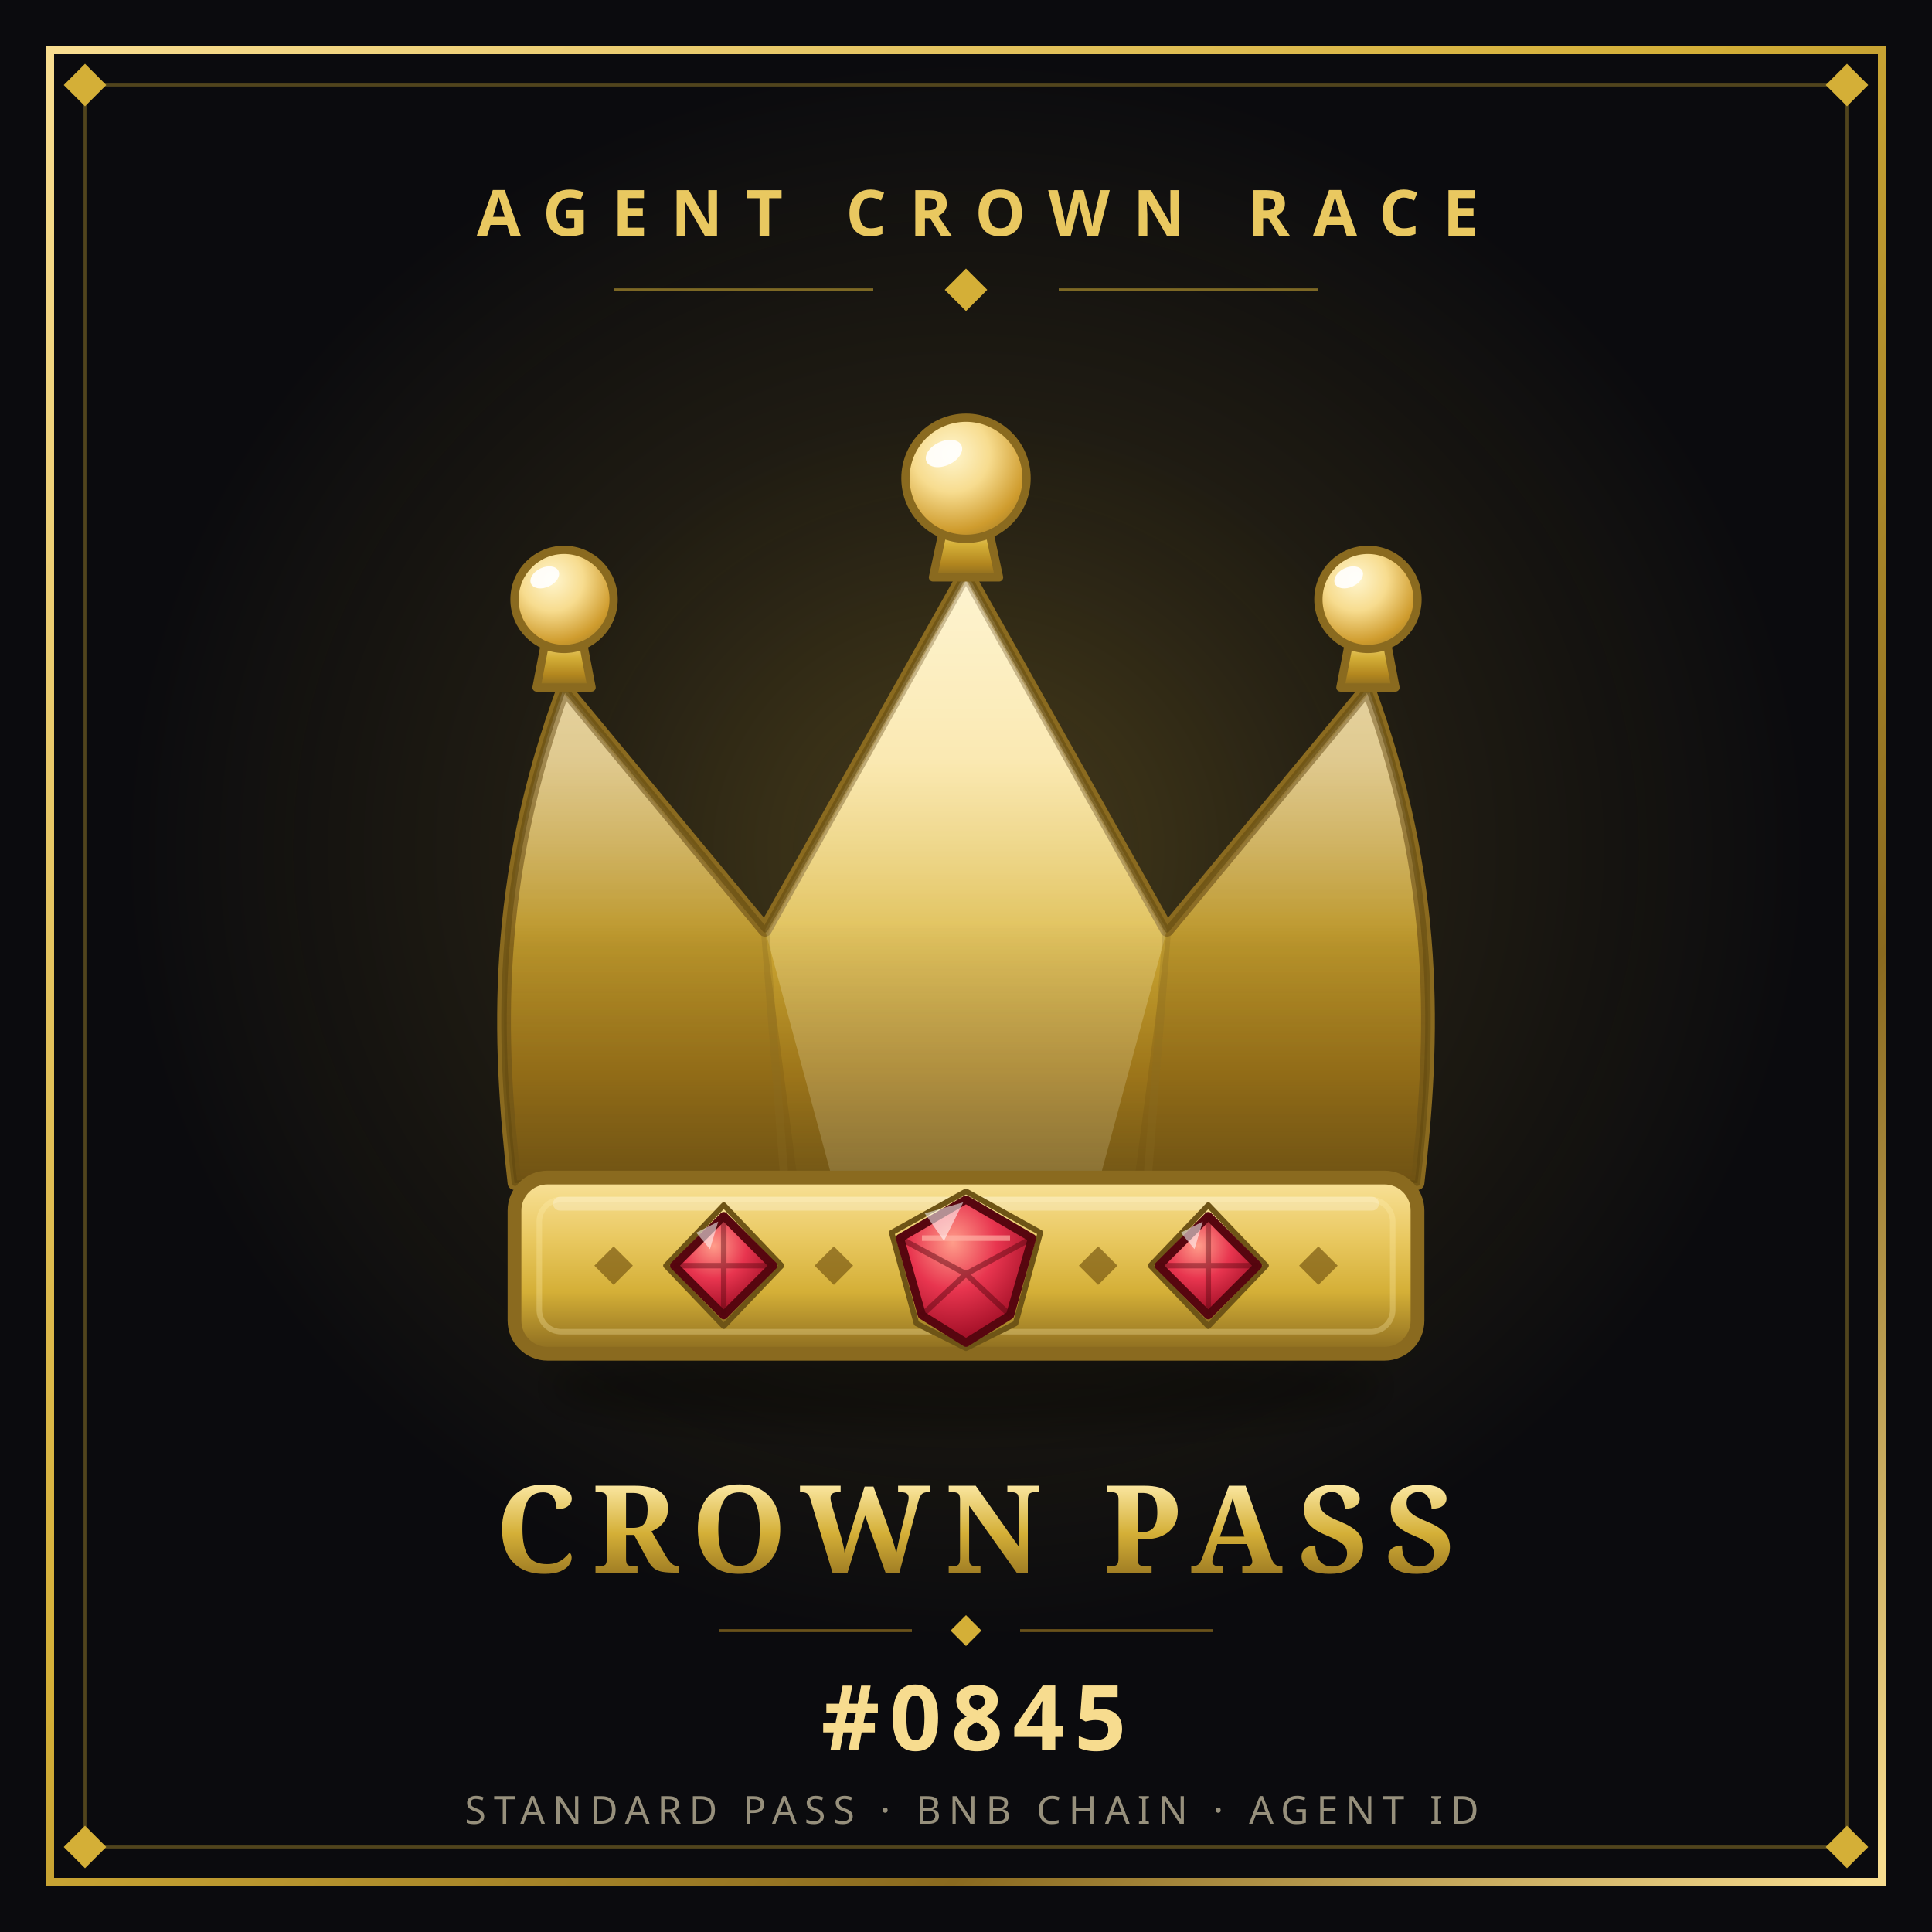
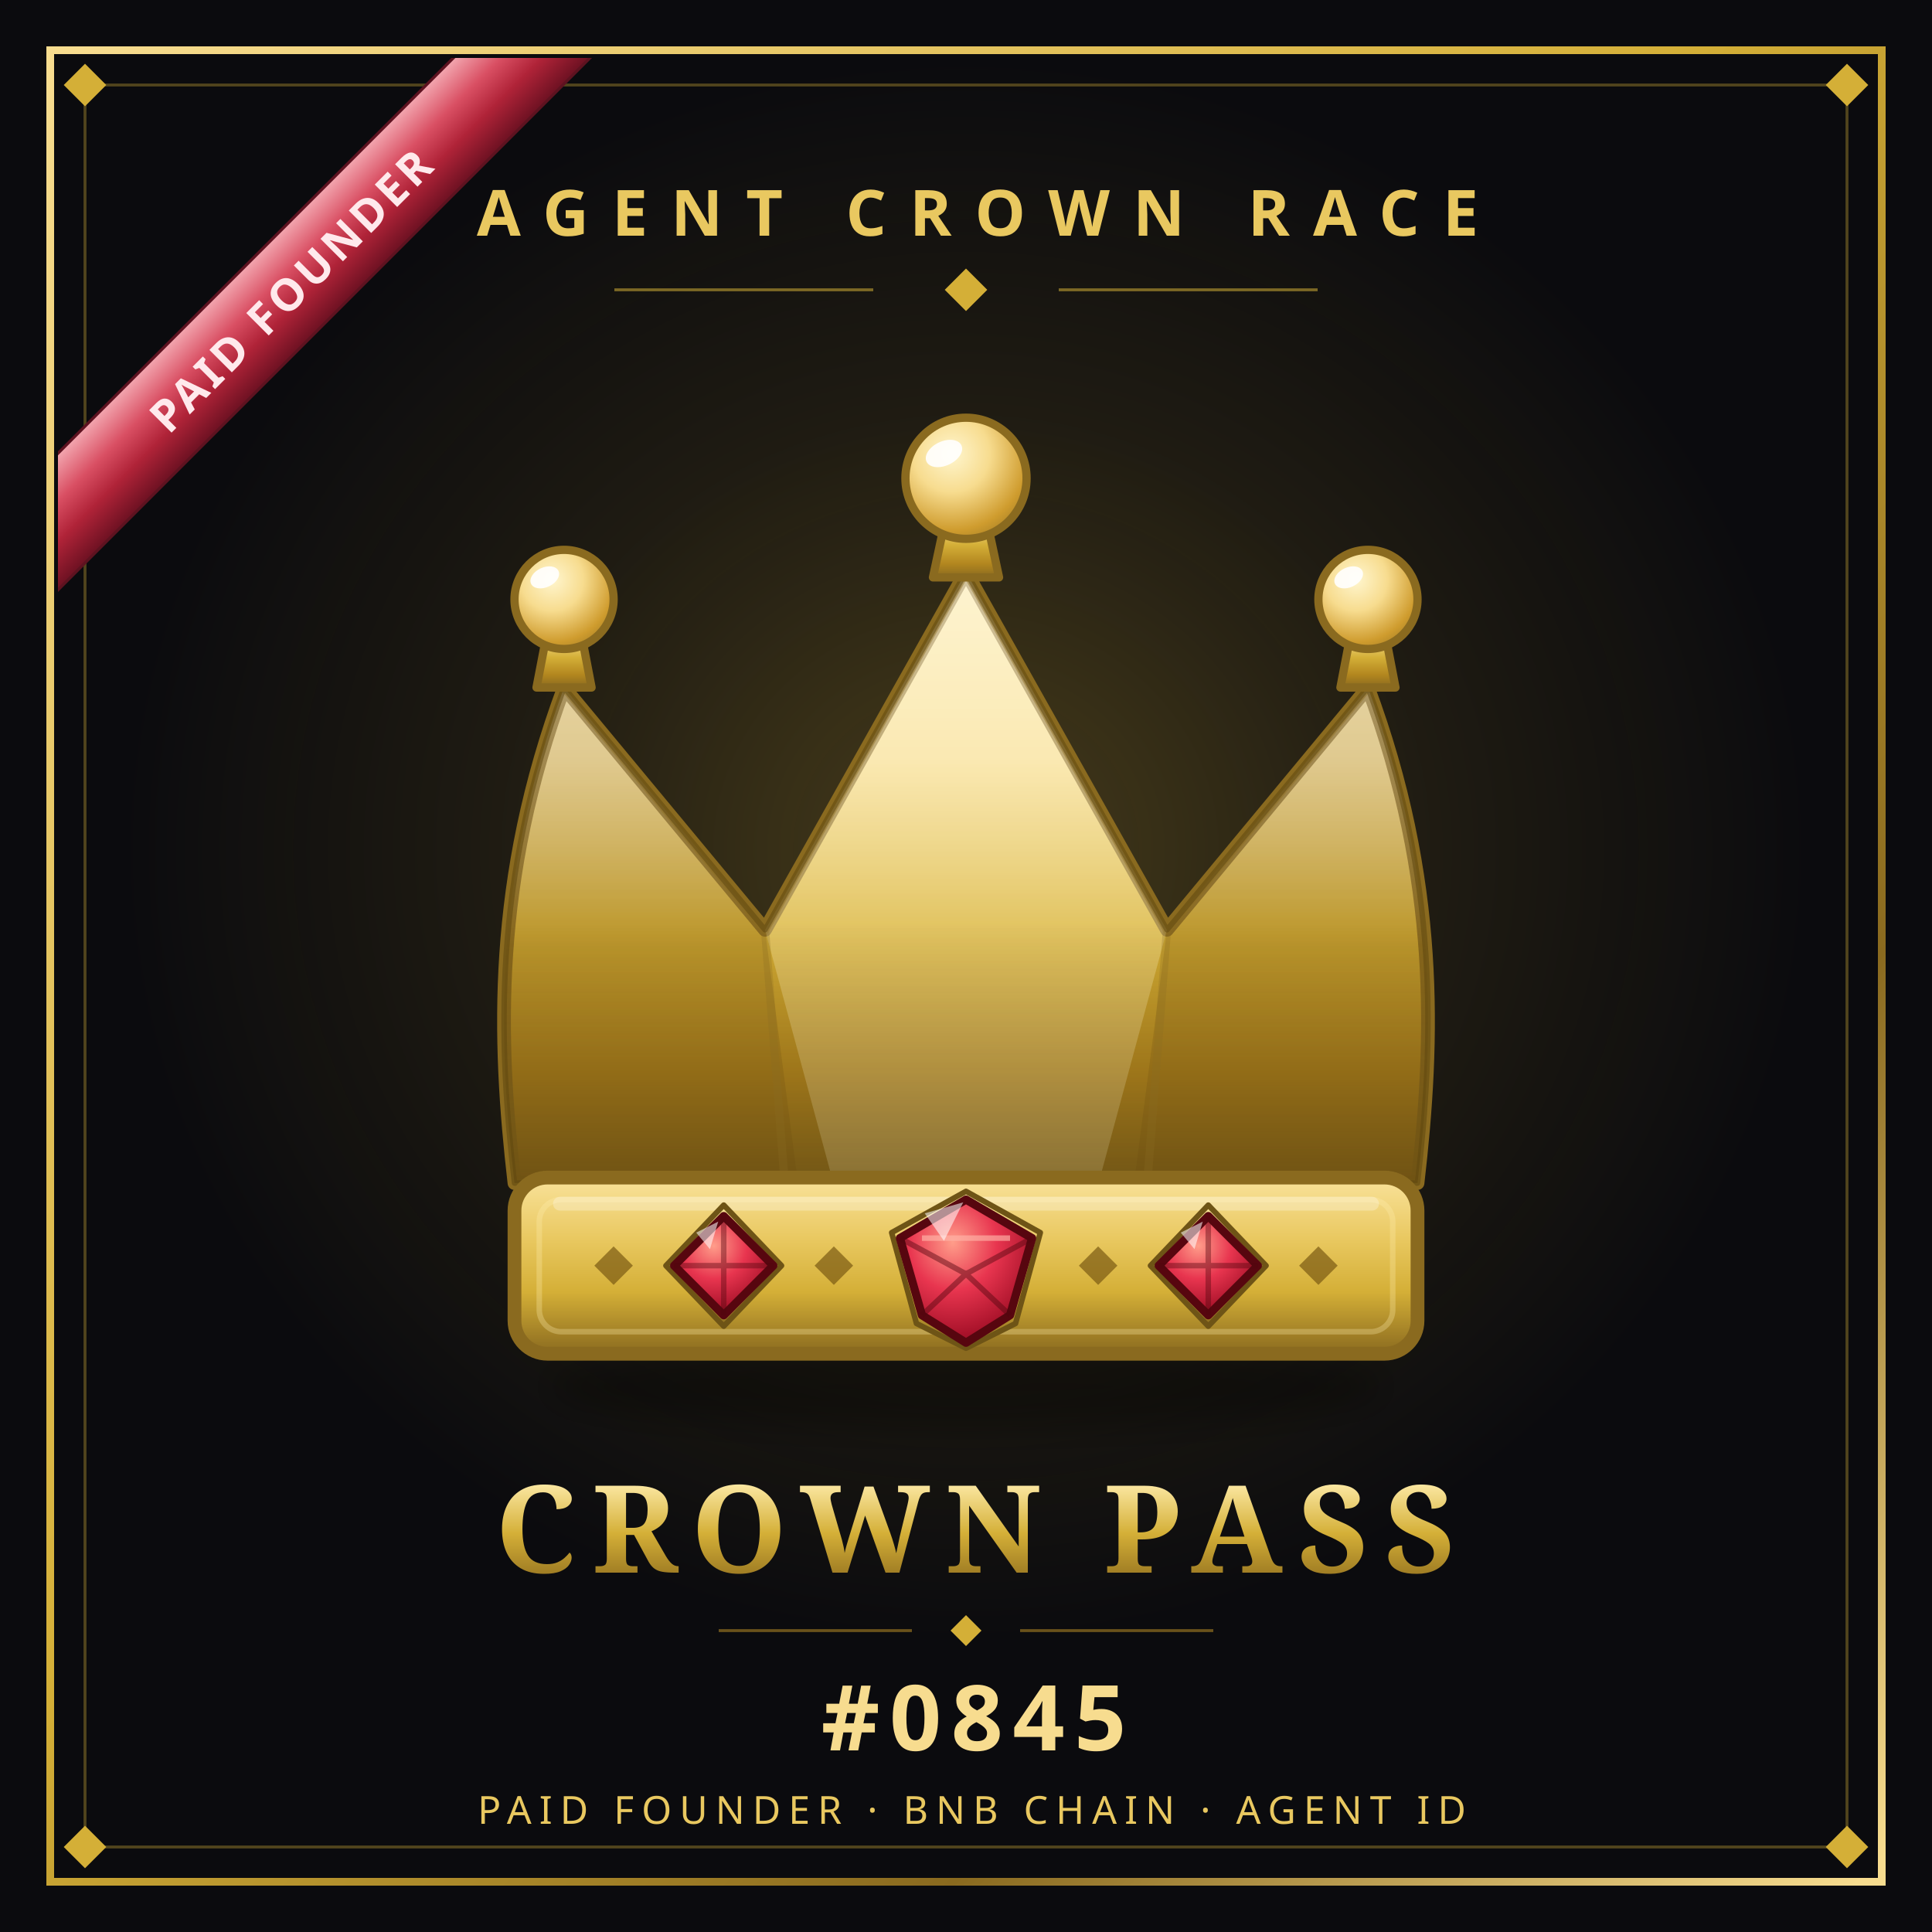
<svg xmlns="http://www.w3.org/2000/svg" viewBox="0 0 1000 1000" role="img" aria-label="Crown Pass #0845">
  <defs>
    <radialGradient id="passGlow" cx=".5" cy=".5" r=".5">
      <stop offset="0" stop-color="#d4af37" stop-opacity=".30" />
      <stop offset=".55" stop-color="#d4af37" stop-opacity=".10" />
      <stop offset="1" stop-color="#d4af37" stop-opacity="0" />
    </radialGradient>
    <linearGradient id="frameGold" x1="0" y1="0" x2="1" y2="1">
      <stop offset="0" stop-color="#f7dc8f" />
      <stop offset=".45" stop-color="#d4af37" />
      <stop offset=".75" stop-color="#8a6a1f" />
      <stop offset="1" stop-color="#f7dc8f" />
    </linearGradient>
    <linearGradient id="titleGold" x1="0" y1="0" x2="0" y2="1">
      <stop offset="0" stop-color="#fbe7a1" />
      <stop offset=".55" stop-color="#d4af37" />
      <stop offset="1" stop-color="#a07d24" />
    </linearGradient>
    <clipPath id="cardClip">
      <rect x="30" y="30" width="940" height="940" />
    </clipPath>
  </defs>
  <defs>
+     <linearGradient id="founderBand" x1="0" y1="0" x2="0" y2="1">
+       <stop offset="0" stop-color="#f3a7b0" />
+       <stop offset=".35" stop-color="#d94f63" />
+       <stop offset=".65" stop-color="#b02338" />
+       <stop offset="1" stop-color="#6d1122" />
+     </linearGradient>
    <linearGradient id="goldBody" x1="0" y1="0" x2="0" y2="1">
      <stop offset="0" stop-color="#fbe7a1" />
      <stop offset=".3" stop-color="#f7dc8f" />
      <stop offset=".58" stop-color="#d4af37" />
      <stop offset=".82" stop-color="#b3871f" />
      <stop offset="1" stop-color="#8a6a1f" />
    </linearGradient>
    <linearGradient id="goldBand" x1="0" y1="0" x2="0" y2="1">
      <stop offset="0" stop-color="#f9e29a" />
      <stop offset=".35" stop-color="#e9c860" />
      <stop offset=".65" stop-color="#d4af37" />
      <stop offset="1" stop-color="#8a6a1f" />
    </linearGradient>
    <radialGradient id="orbGrad" cx=".38" cy=".3" r=".9">
      <stop offset="0" stop-color="#fff6cf" />
      <stop offset=".35" stop-color="#f7dc8f" />
      <stop offset=".7" stop-color="#cf9c2e" />
      <stop offset="1" stop-color="#8a6a1f" />
    </radialGradient>
    <radialGradient id="rubyGrad" cx=".4" cy=".3" r=".95">
      <stop offset="0" stop-color="#ff9d8a" />
      <stop offset=".35" stop-color="#e8354f" />
      <stop offset=".68" stop-color="#a8122a" />
      <stop offset="1" stop-color="#5f0815" />
    </radialGradient>
    <linearGradient id="sheenGrad" x1="0" y1="0" x2="0" y2="1">
      <stop offset="0" stop-color="#ffffff" stop-opacity=".5" />
      <stop offset="1" stop-color="#ffffff" stop-opacity="0" />
    </linearGradient>
    <linearGradient id="shadeGrad" x1="0" y1="0" x2="0" y2="1">
      <stop offset="0" stop-color="#463004" stop-opacity="0" />
      <stop offset="1" stop-color="#463004" stop-opacity=".38" />
    </linearGradient>
    <filter id="blur6" x="-40%" y="-40%" width="180%" height="180%">
      <feGaussianBlur stdDeviation="6" />
    </filter>
    <clipPath id="bodyClip">
      <path d="M92 332 C86 280 84 222 110 152 L183 240 L256 110 L329 240 L402 152 C428 222 426 280 420 332 Z" />
    </clipPath>
  </defs>
  <rect width="1000" height="1000" fill="#0b0b0e" />
  <ellipse cx="500" cy="440" rx="440" ry="410" fill="url(#passGlow)" />
  <rect x="26" y="26" width="948" height="948" fill="none" stroke="url(#frameGold)" stroke-width="4" />
  <rect x="44" y="44" width="912" height="912" fill="none" stroke="#d4af37" stroke-width="1.5" opacity=".35" />
  <path d="M44 33 L55 44 L44 55 L33 44 Z" fill="#d4af37" />
  <path d="M956 33 L967 44 L956 55 L945 44 Z" fill="#d4af37" />
  <path d="M44 945 L55 956 L44 967 L33 956 Z" fill="#d4af37" />
  <path d="M956 945 L967 956 L956 967 L945 956 Z" fill="#d4af37" />
  <text x="506" y="122" text-anchor="middle" font-family="'Noto Sans', Arial, sans-serif" font-size="33" font-weight="600" letter-spacing="12" fill="#e9c860">AGENT CROWN RACE</text>
  <g stroke="#d4af37" opacity=".55">
    <path d="M318 150 H452 M548 150 H682" stroke-width="1.5" />
  </g>
  <path d="M500 139 L511 150 L500 161 L489 150 Z" fill="#d4af37" />
  <svg x="215" y="182" width="570" height="570" viewBox="56 30 400 400">
    <g id="crown">
      <ellipse cx="256" cy="406" rx="152" ry="15" fill="#000000" opacity=".30" filter="url(#blur6)" />
      <path d="M92 332 C86 280 84 222 110 152 L183 240 L256 110 L329 240 L402 152 C428 222 426 280 420 332 Z" fill="url(#goldBody)" stroke="#8a6a1f" stroke-width="5" stroke-linejoin="round" />
      <g clip-path="url(#bodyClip)">
        <polygon points="60,340 110,140 183,240 196,340" fill="#7a5a12" opacity=".26" />
        <polygon points="452,340 402,140 329,240 316,340" fill="#7a5a12" opacity=".26" />
        <polygon points="183,240 256,110 329,240 302,340 210,340" fill="#fff3bc" opacity=".30" />
        <rect x="60" y="96" width="392" height="150" fill="url(#sheenGrad)" />
        <rect x="60" y="238" width="392" height="102" fill="url(#shadeGrad)" />
      </g>
      <g stroke="#8a6a1f" stroke-width="3" opacity=".45" fill="none">
        <path d="M110 152 L183 240 L256 110 L329 240 L402 152" />
        <path d="M183 240 L190 330 M329 240 L322 330" opacity=".6" />
      </g>
      <path d="M92 332 C86 280 84 222 110 152 L183 240 L256 110 L329 240 L402 152 C428 222 426 280 420 332 Z" fill="none" stroke="#5f470e" stroke-width="2" stroke-linejoin="round" opacity=".55" />
      <path d="M100 152 L120 152 L115 126 L105 126 Z" fill="url(#goldBody)" stroke="#8a6a1f" stroke-width="3" stroke-linejoin="round" />
      <path d="M244 112 L268 112 L262 84 L250 84 Z" fill="url(#goldBody)" stroke="#8a6a1f" stroke-width="3" stroke-linejoin="round" />
      <path d="M392 152 L412 152 L407 126 L397 126 Z" fill="url(#goldBody)" stroke="#8a6a1f" stroke-width="3" stroke-linejoin="round" />
      <g stroke="#8a6a1f" stroke-width="3">
        <circle cx="110" cy="120" r="18" fill="url(#orbGrad)" />
        <circle cx="256" cy="76" r="22" fill="url(#orbGrad)" />
        <circle cx="402" cy="120" r="18" fill="url(#orbGrad)" />
      </g>
      <g fill="#ffffff">
        <ellipse cx="103" cy="112" rx="5.5" ry="3.6" opacity=".9" transform="rotate(-25 103 112)" />
        <ellipse cx="248" cy="67" rx="7" ry="4.4" opacity=".9" transform="rotate(-25 248 67)" />
        <ellipse cx="395" cy="112" rx="5.5" ry="3.6" opacity=".9" transform="rotate(-25 395 112)" />
      </g>
      <rect x="92" y="330" width="328" height="64" rx="12" fill="url(#goldBand)" stroke="#8a6a1f" stroke-width="5" />
      <rect x="101" y="338" width="310" height="48" rx="8" fill="none" stroke="#ffeeb0" stroke-width="2" opacity=".30" />
      <rect x="106" y="337" width="300" height="5" rx="2.5" fill="#ffffff" opacity=".26" />
      <g fill="#7a5a12" opacity=".7">
        <path d="M128 355 L135 362 L128 369 L121 362 Z" />
        <path d="M208 355 L215 362 L208 369 L201 362 Z" />
        <path d="M304 355 L311 362 L304 369 L297 362 Z" />
        <path d="M384 355 L391 362 L384 369 L377 362 Z" />
      </g>
      <g fill="url(#goldBand)" stroke="#6e5416" stroke-width="2" stroke-linejoin="round">
        <polygon points="256,335 283,350 274,383 256,392 238,383 229,350" />
        <polygon points="168,340 189,362 168,384 147,362" />
        <polygon points="344,340 365,362 344,384 323,362" />
      </g>
      <polygon points="256,338 280,352 272,380 256,390 240,380 232,352" fill="url(#rubyGrad)" stroke="#57060f" stroke-width="3" stroke-linejoin="round" />
      <g stroke="#ffb3a7" stroke-width="2" opacity=".65" fill="none">
        <path d="M240 352 L272 352" />
      </g>
      <g stroke="#50040d" stroke-width="2" opacity=".45" fill="none">
        <path d="M232 352 L256 365 L280 352 M240 380 L256 365 L272 380" />
      </g>
      <polygon points="241,343 255,339 248,353" fill="#ffffff" opacity=".55" />
      <g stroke="#57060f" stroke-width="3" stroke-linejoin="round">
        <polygon points="168,344 186,362 168,380 150,362" fill="url(#rubyGrad)" />
        <polygon points="344,344 362,362 344,380 326,362" fill="url(#rubyGrad)" />
      </g>
      <g stroke="#50040d" stroke-width="2" opacity=".4" fill="none">
        <path d="M150 362 L186 362 M168 344 L168 380" />
        <path d="M326 362 L362 362 M344 344 L344 380" />
      </g>
      <g fill="#ffffff" opacity=".55">
        <polygon points="158,350 166,346 163,356" />
        <polygon points="334,350 342,346 339,356" />
      </g>
    </g>
  </svg>
  <text x="505" y="814" text-anchor="middle" font-family="Georgia, 'Noto Serif', serif" font-size="63" font-weight="700" letter-spacing="8" fill="url(#titleGold)">CROWN PASS</text>
  <g stroke="#8a6a1f" opacity=".75">
    <path d="M372 844 H472 M528 844 H628" stroke-width="1.5" />
  </g>
  <path d="M500 836 L508 844 L500 852 L492 844 Z" fill="#d4af37" />
  <text x="504" y="906" text-anchor="middle" font-family="'Noto Sans', Arial, sans-serif" font-size="47" font-weight="600" letter-spacing="5" fill="#f7dc8f">#0845</text>
-   <text x="503" y="944" text-anchor="middle" font-family="'Noto Sans', Arial, sans-serif" font-size="20" letter-spacing="4" fill="#97907c">STANDARD PASS · BNB CHAIN · AGENT ID</text>
+   <text x="503" y="944" text-anchor="middle" font-family="'Noto Sans', Arial, sans-serif" font-size="20" letter-spacing="4" fill="#e9c860">PAID FOUNDER · BNB CHAIN · AGENT ID</text>
+   <g clip-path="url(#cardClip)">
+     <g transform="rotate(-45 150 150)">
+       <rect x="-90" y="125" width="480" height="50" fill="url(#founderBand)" stroke="#5e1220" stroke-width="1.5" />
+       <text x="150" y="159" text-anchor="middle" font-family="'Noto Sans', Arial, sans-serif" font-size="23" font-weight="700" letter-spacing="2" fill="#ffe9ec">PAID FOUNDER</text>
+     </g>
+   </g>
</svg>
